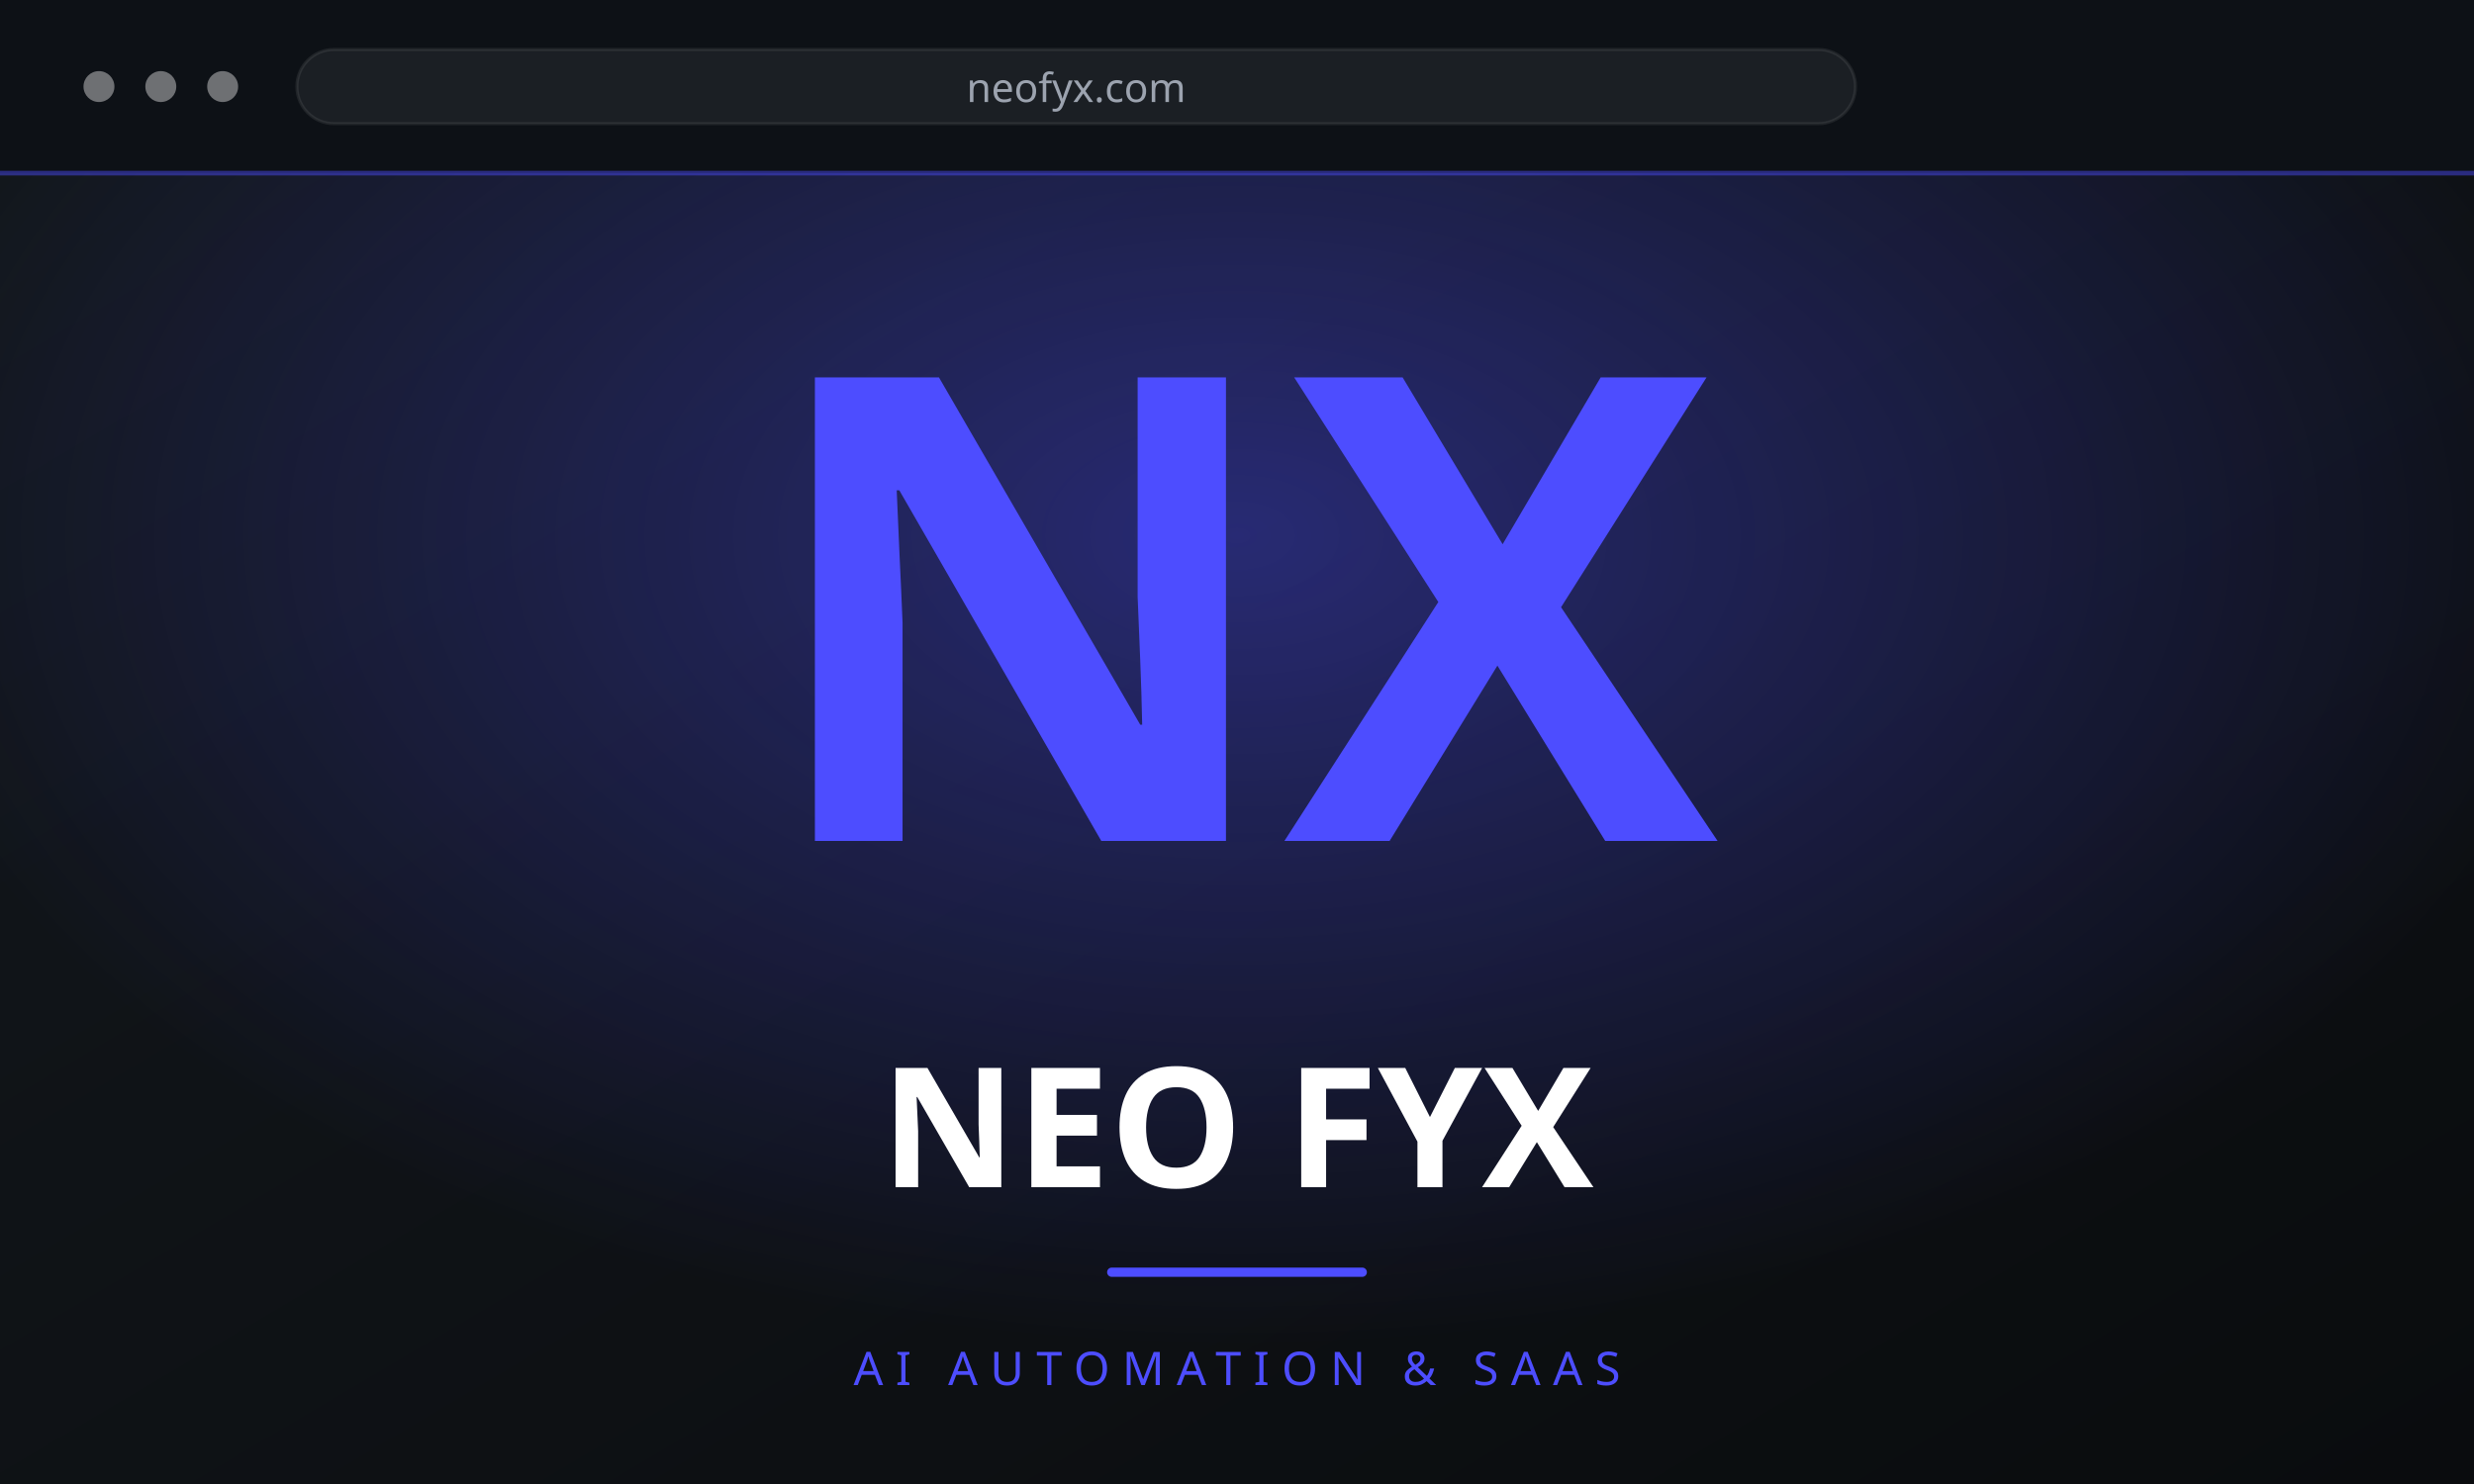
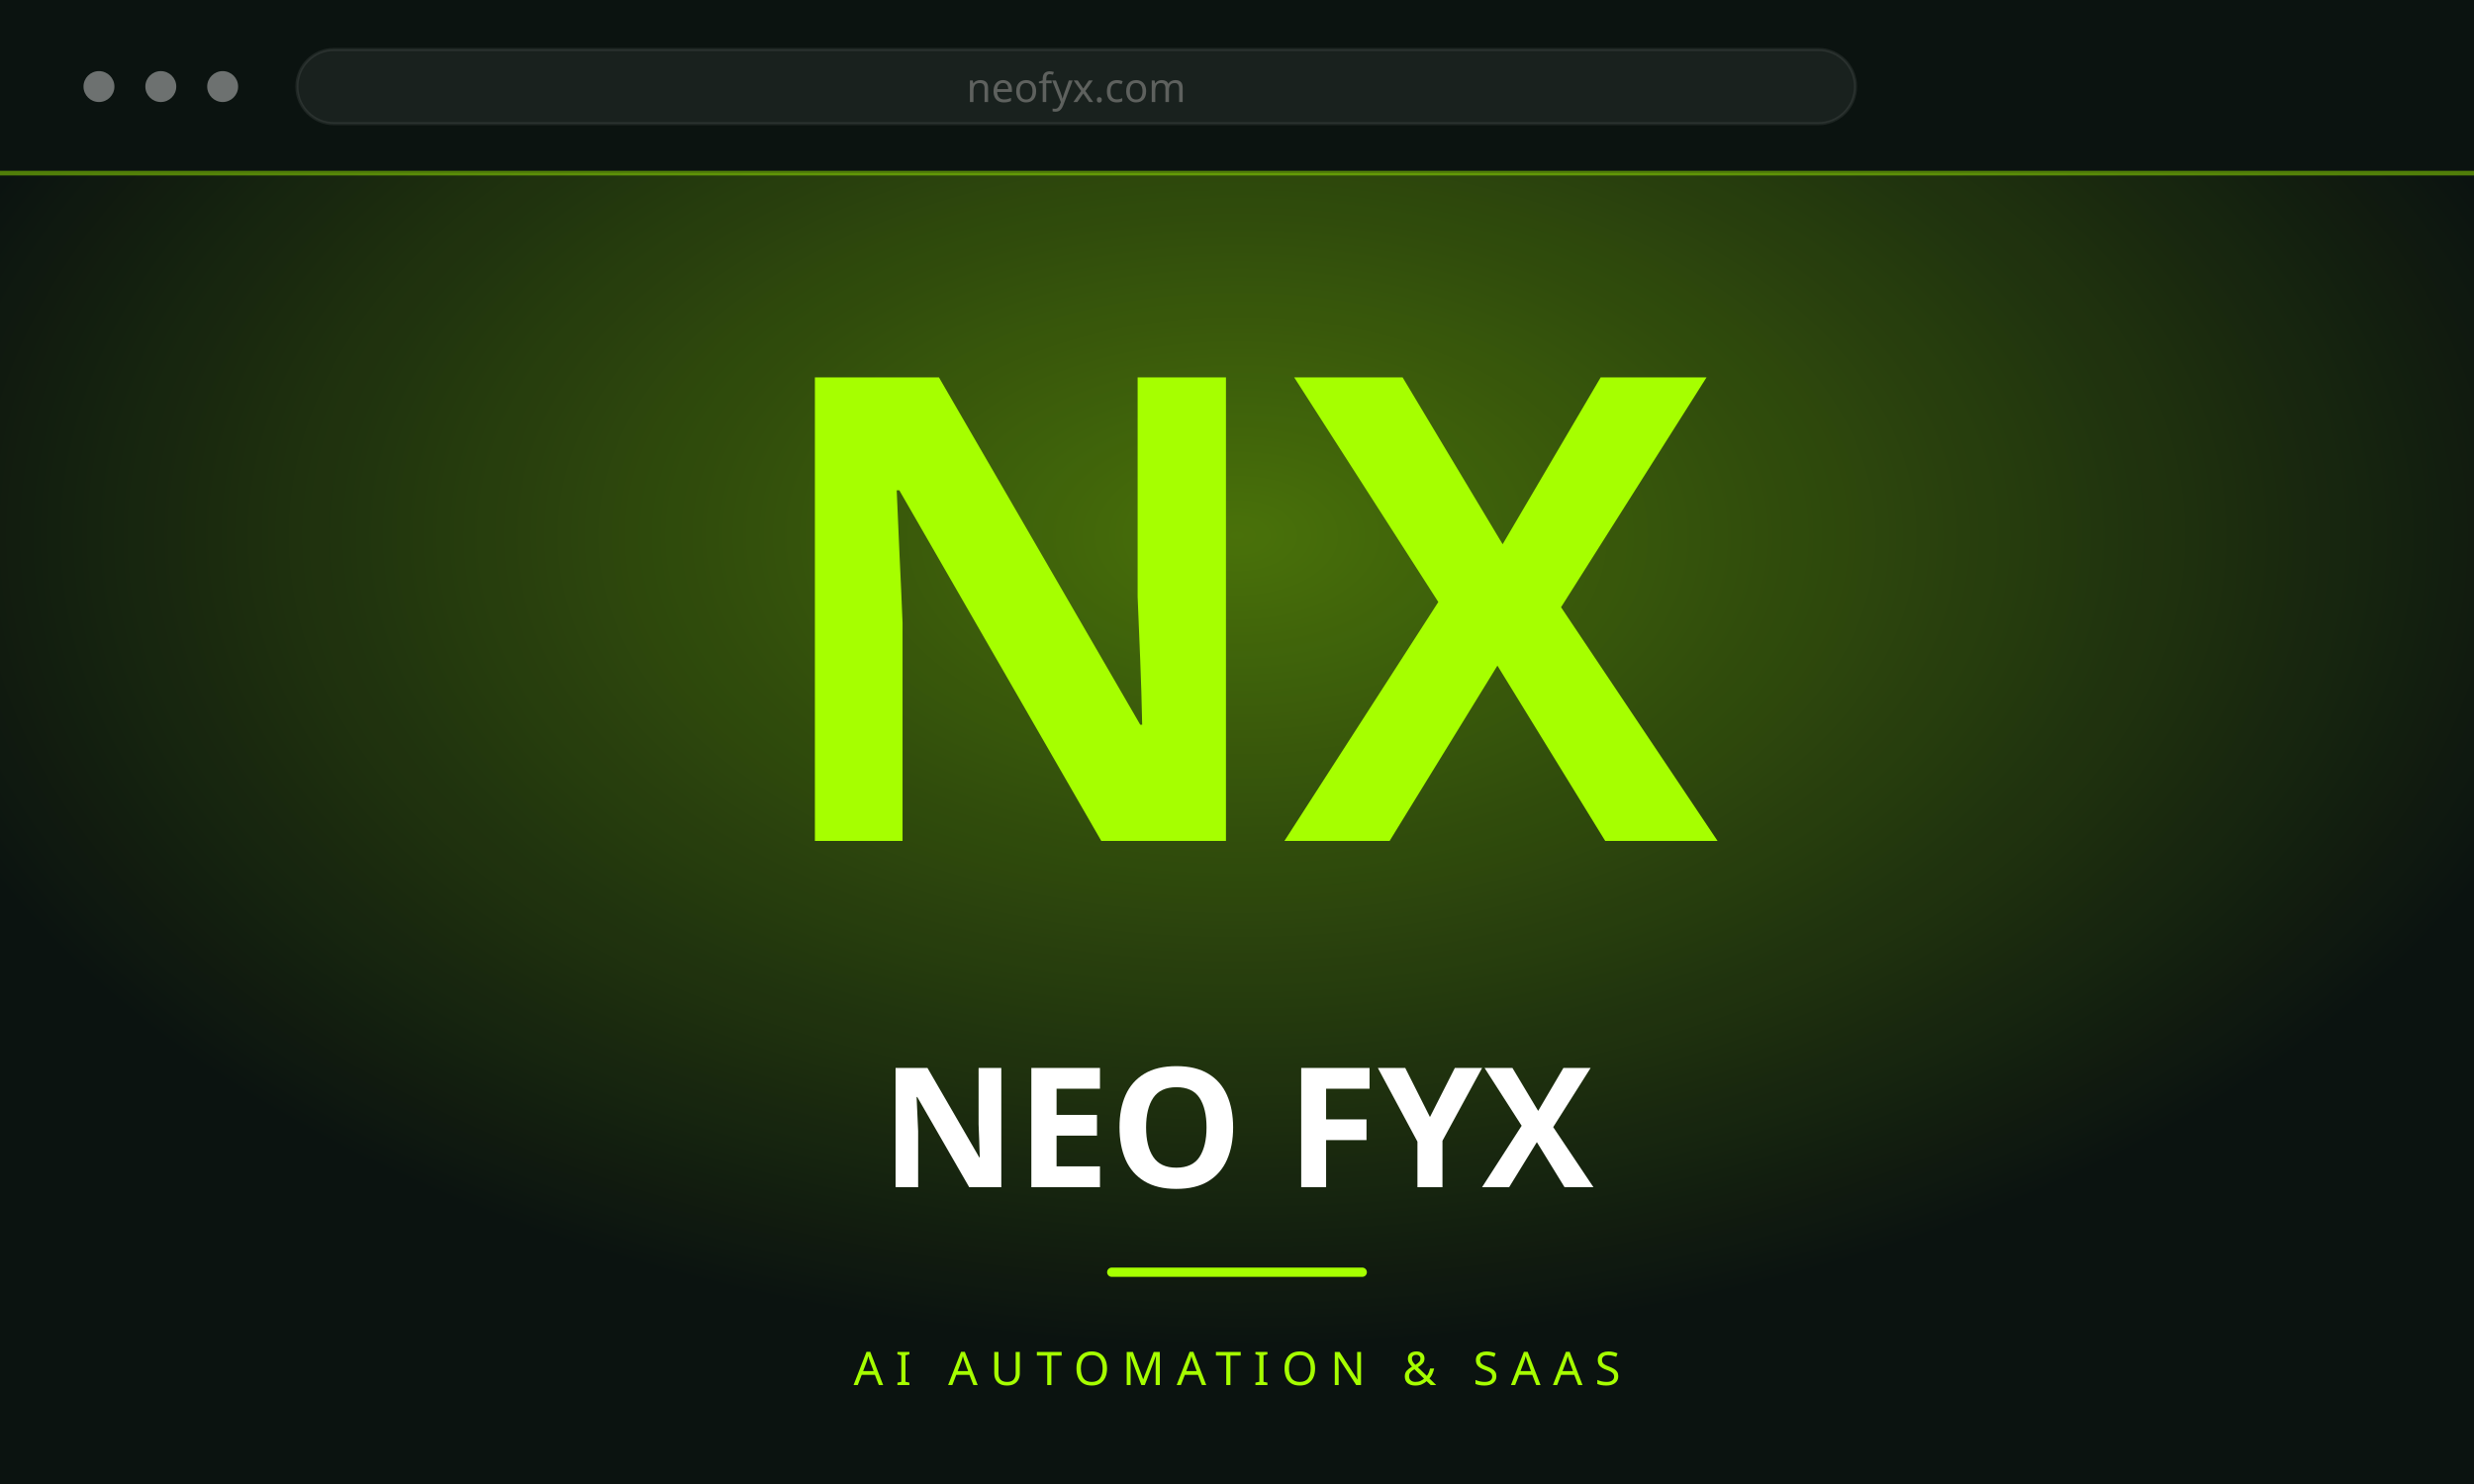
<svg xmlns="http://www.w3.org/2000/svg" width="800" height="480" viewBox="0 0 800 480" fill="none">
  <defs>
    <linearGradient id="bg" x1="0" y1="0" x2="1" y2="1">
-       <stop offset="0%" stop-color="#13181d" />
-       <stop offset="100%" stop-color="#0a0c0e" />
+       <stop offset="0%" stop-color="#0B1310" />
+       <stop offset="100%" stop-color="#0B1310" />
    </linearGradient>
    <radialGradient id="glow" cx="0.5" cy="0.36" r="0.55">
-       <stop offset="0%" stop-color="#4d4dff" stop-opacity="0.4" />
-       <stop offset="100%" stop-color="#4d4dff" stop-opacity="0" />
+       <stop offset="0%" stop-color="#A6FF00" stop-opacity="0.4" />
+       <stop offset="100%" stop-color="#A6FF00" stop-opacity="0" />
    </radialGradient>
  </defs>
  <rect width="800" height="480" fill="url(#bg)" />
  <rect width="800" height="480" fill="url(#glow)" />
-   <rect width="800" height="56" fill="#0d1116" />
-   <line x1="0" x2="800" y1="56" y2="56" stroke="#4d4dff" stroke-opacity="0.45" stroke-width="1.5" />
+   <rect width="800" height="56" fill="#0B1310" />
+   <line x1="0" x2="800" y1="56" y2="56" stroke="#A6FF00" stroke-opacity="0.45" stroke-width="1.5" />
  <circle cx="32" cy="28" r="5" fill="#ffffff" fill-opacity="0.4" />
  <circle cx="52" cy="28" r="5" fill="#ffffff" fill-opacity="0.4" />
  <circle cx="72" cy="28" r="5" fill="#ffffff" fill-opacity="0.4" />
  <rect x="96" y="16" width="504" height="24" rx="12" fill="#ffffff" fill-opacity="0.06" stroke="#ffffff" stroke-opacity="0.08" />
-   <text x="348" y="33" text-anchor="middle" font-family="Geist, system-ui, sans-serif" font-size="13" fill="#9ca3af">neofyx.com</text>
-   <text x="400" y="272" text-anchor="middle" font-family="Geist, system-ui, sans-serif" font-size="210" font-weight="700" fill="#4d4dff">NX</text>
+   <text x="348" y="33" text-anchor="middle" font-family="Geist, system-ui, sans-serif" font-size="13" fill="#5E615E">neofyx.com</text>
+   <text x="400" y="272" text-anchor="middle" font-family="Geist, system-ui, sans-serif" font-size="210" font-weight="700" fill="#A6FF00">NX</text>
  <text x="400" y="384" text-anchor="middle" font-family="Geist, system-ui, sans-serif" font-size="54" font-weight="600" fill="#ffffff">NEO FYX</text>
-   <rect x="358" y="410" width="84" height="3" rx="1.5" fill="#4d4dff" />
-   <text x="400" y="448" text-anchor="middle" font-family="Geist, system-ui, sans-serif" font-size="15" font-weight="500" fill="#4d4dff" letter-spacing="4">AI AUTOMATION &amp; SAAS</text>
+   <rect x="358" y="410" width="84" height="3" rx="1.5" fill="#A6FF00" />
+   <text x="400" y="448" text-anchor="middle" font-family="Geist, system-ui, sans-serif" font-size="15" font-weight="500" fill="#A6FF00" letter-spacing="4">AI AUTOMATION &amp; SAAS</text>
</svg>
